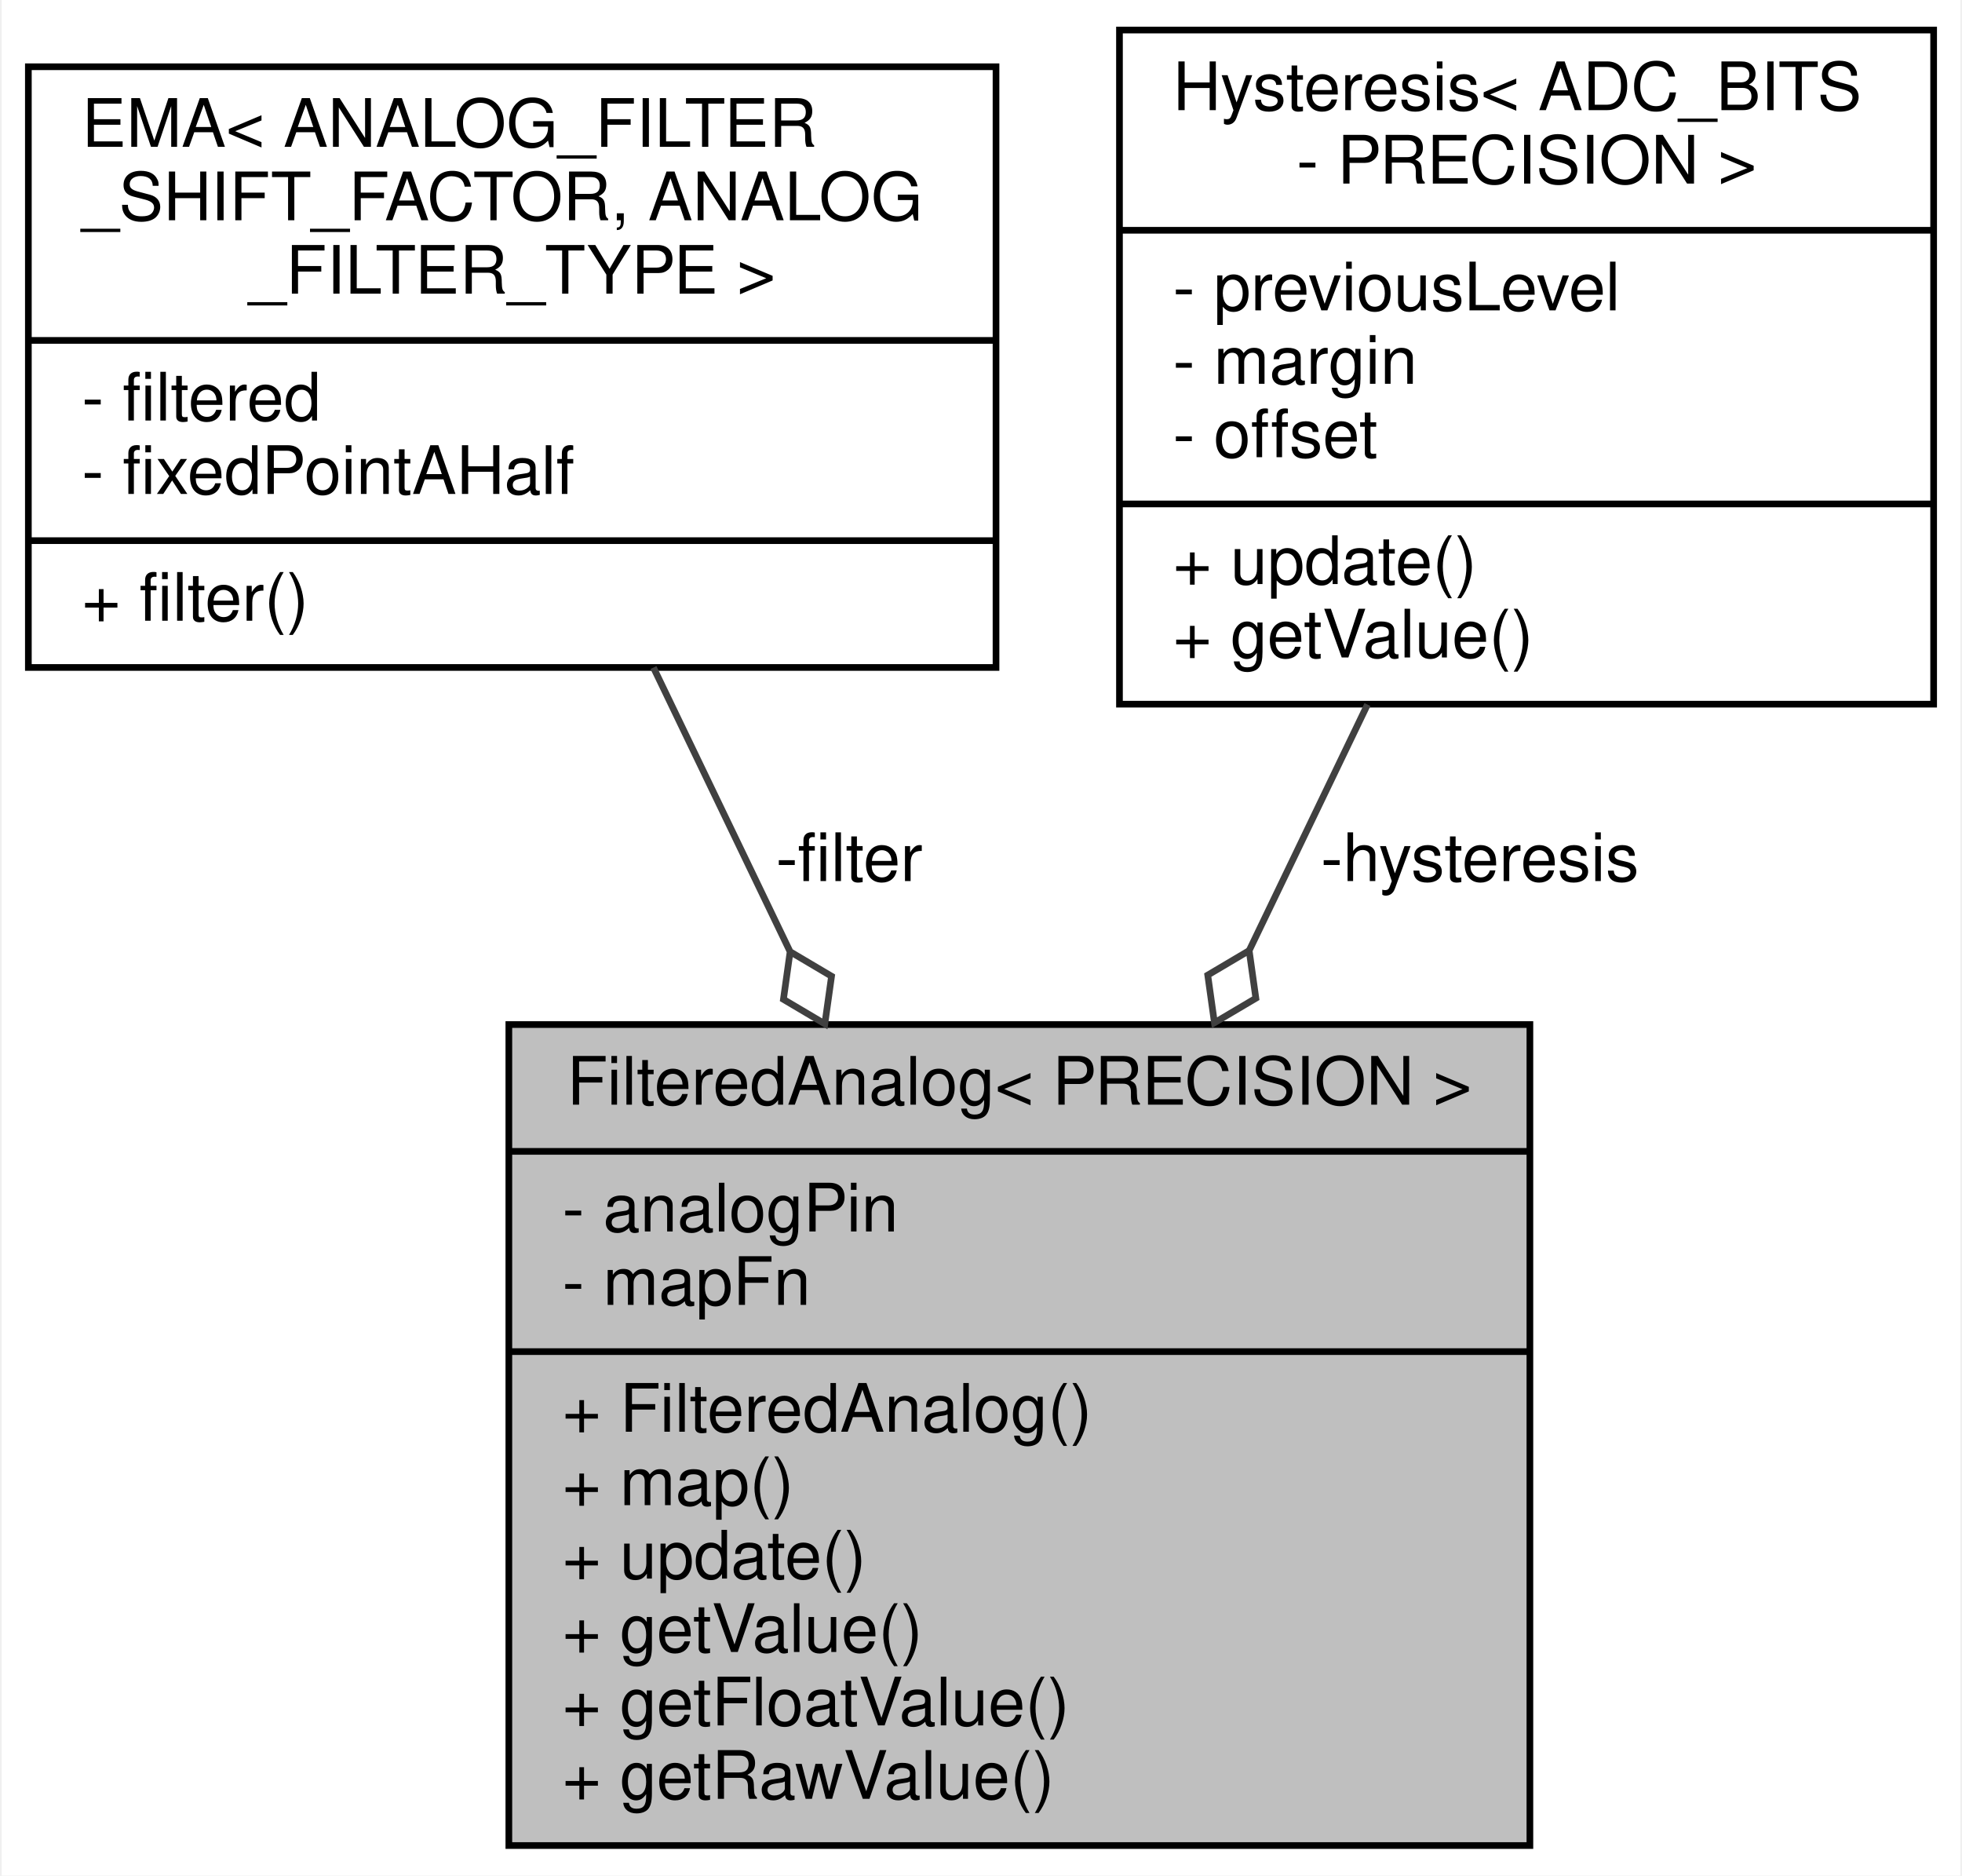
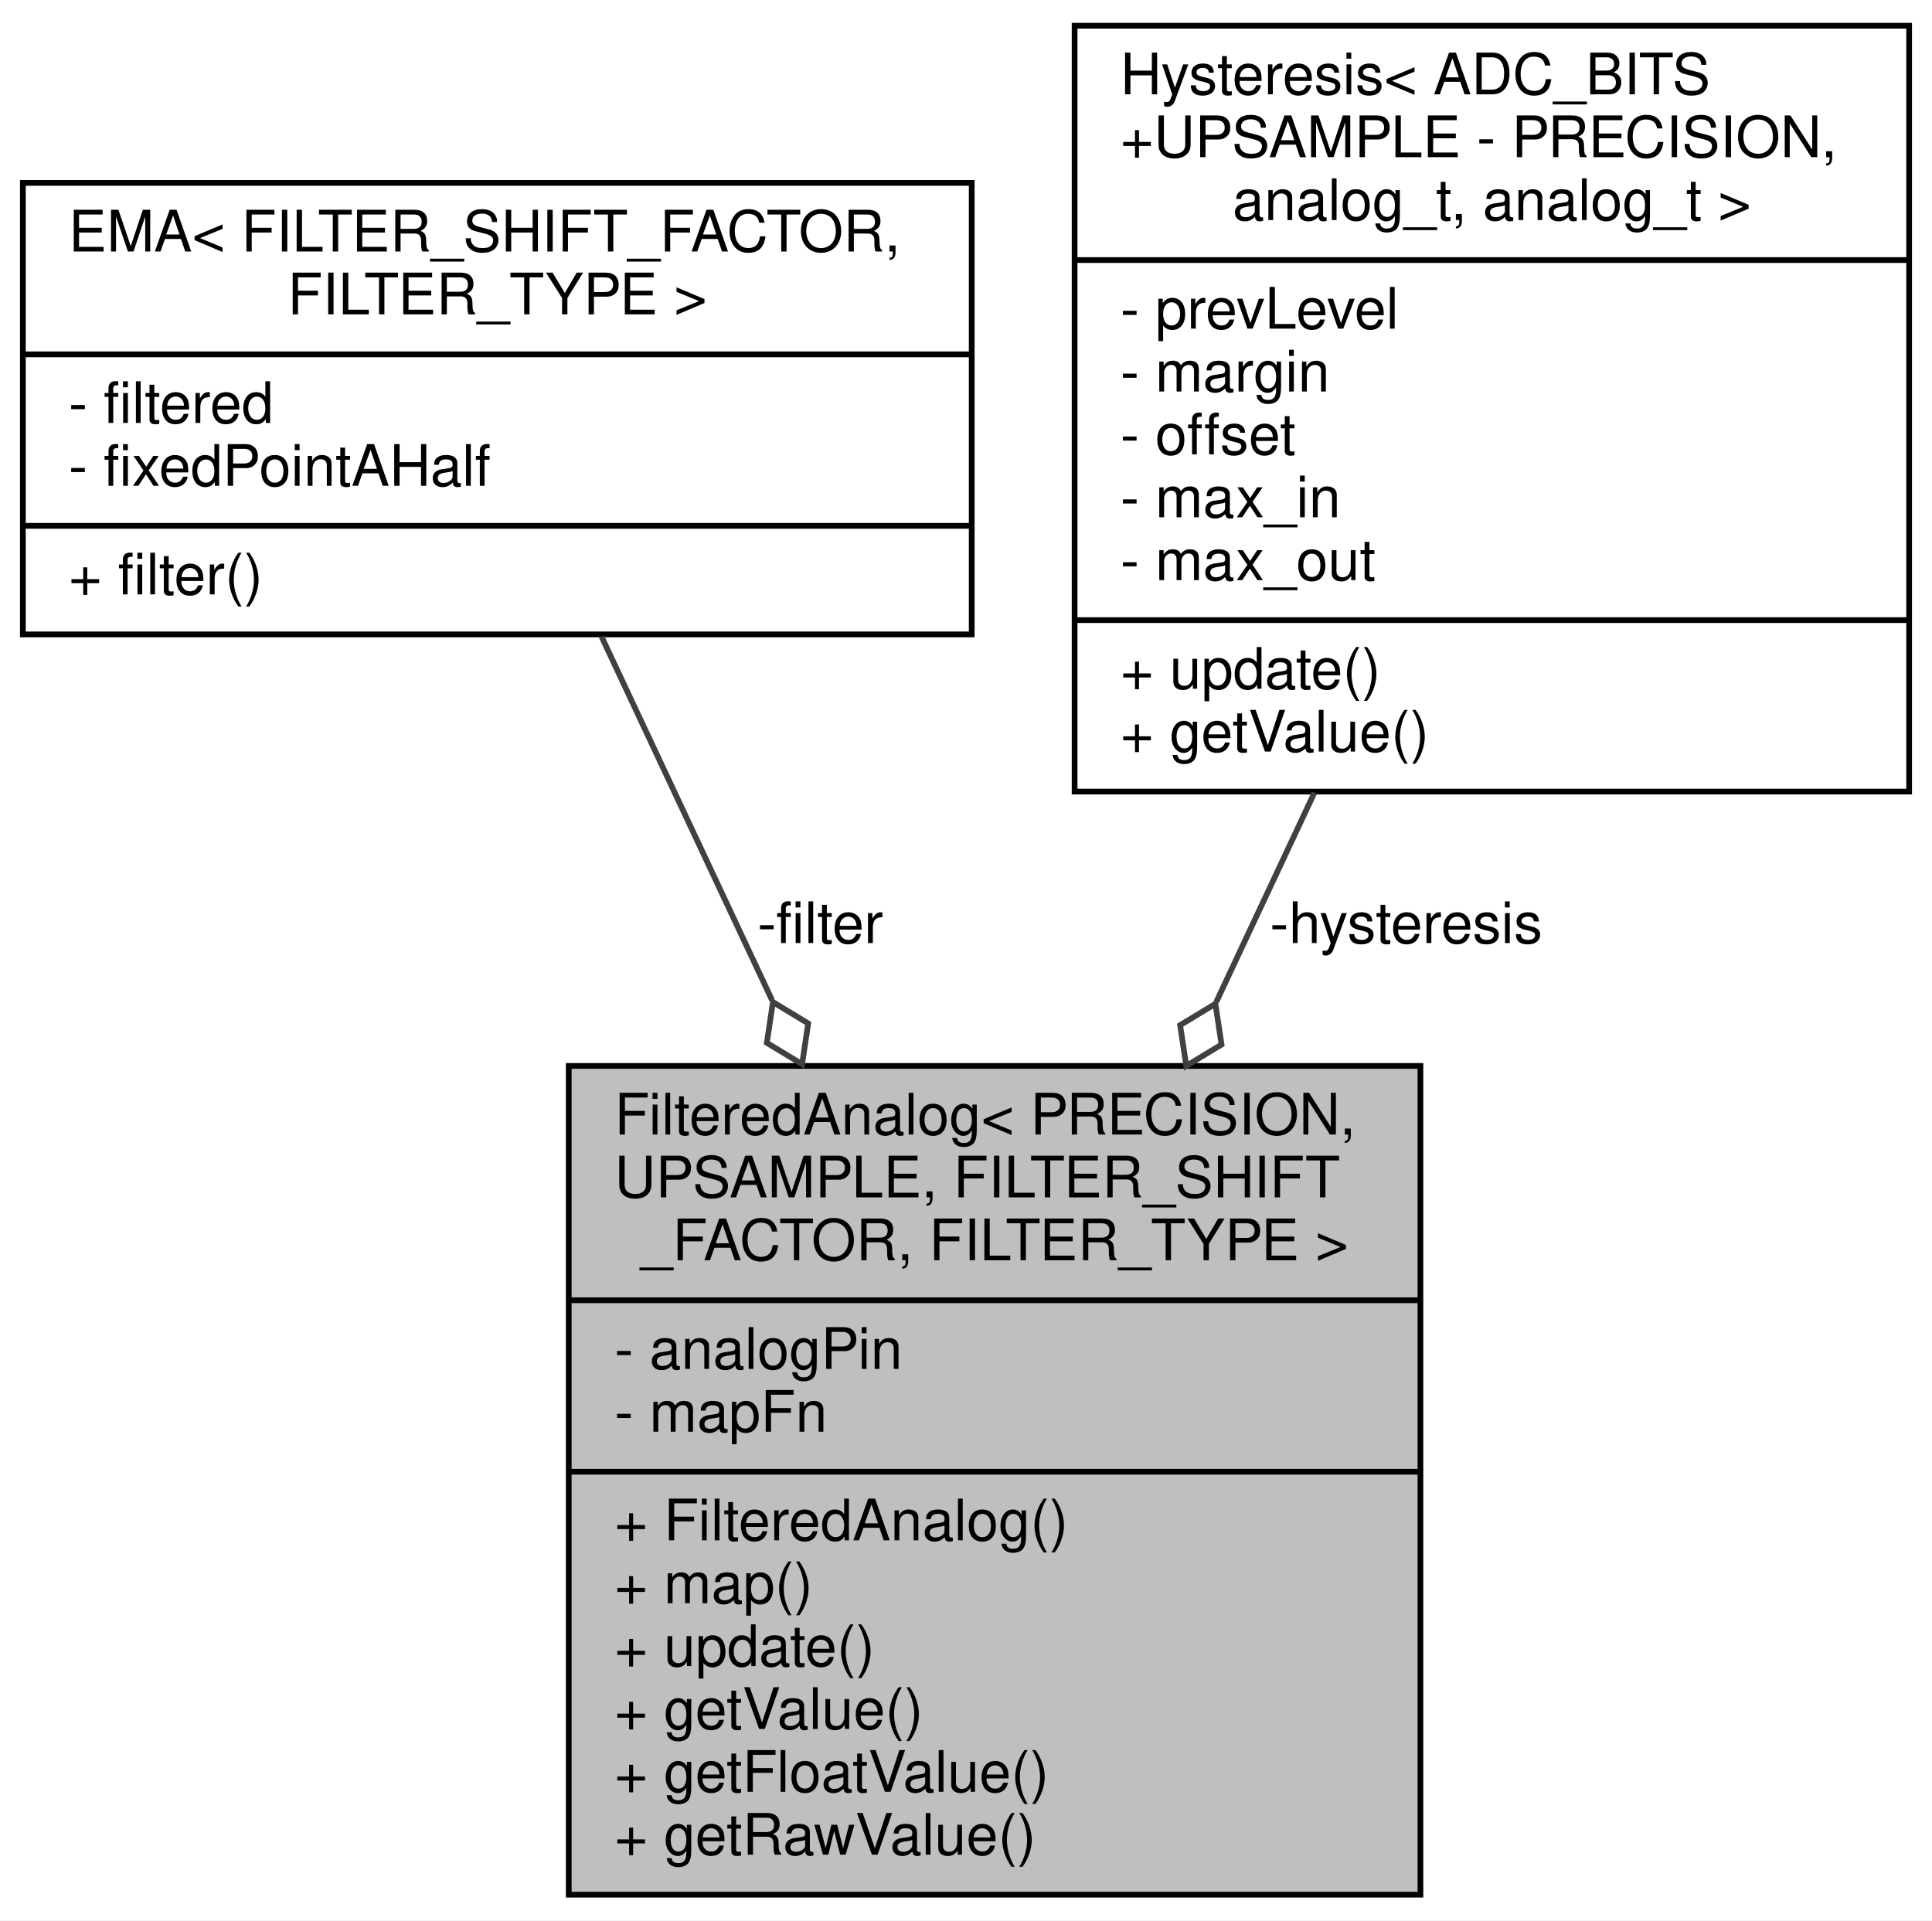
- <svg xmlns="http://www.w3.org/2000/svg" xmlns:xlink="http://www.w3.org/1999/xlink" width="294pt" height="281pt" viewBox="0.00 0.00 293.50 281.00">
-   <g id="graph0" class="graph" transform="scale(1 1) rotate(0) translate(4 277)">
-     <polygon fill="white" stroke="none" points="-4,4 -4,-277 289.5,-277 289.5,4 -4,4" />
+ <svg xmlns="http://www.w3.org/2000/svg" xmlns:xlink="http://www.w3.org/1999/xlink" width="338pt" height="336pt" viewBox="0.00 0.00 338.00 336.00">
+   <g id="graph0" class="graph" transform="scale(1 1) rotate(0) translate(4 332)">
+     <polygon fill="white" stroke="none" points="-4,4 -4,-332 334,-332 334,4 -4,4" />
    <g id="node1" class="node">
      <g id="a_node1">
        <a xlink:title="A class that reads and filters an analog input.">
-           <polygon fill="#bfbfbf" stroke="black" points="72,-0.5 72,-123.5 225,-123.5 225,-0.5 72,-0.5" />
-           <text text-anchor="middle" x="148.5" y="-111.5" font-family="Helvetica,sans-Serif" font-size="10.00">FilteredAnalog&lt; PRECISION &gt;</text>
-           <polyline fill="none" stroke="black" points="72,-104.5 225,-104.5 " />
-           <text text-anchor="start" x="80" y="-92.5" font-family="Helvetica,sans-Serif" font-size="10.00">- analogPin</text>
-           <text text-anchor="start" x="80" y="-81.5" font-family="Helvetica,sans-Serif" font-size="10.00">- mapFn</text>
-           <polyline fill="none" stroke="black" points="72,-74.5 225,-74.5 " />
-           <text text-anchor="start" x="80" y="-62.5" font-family="Helvetica,sans-Serif" font-size="10.00">+ FilteredAnalog()</text>
-           <text text-anchor="start" x="80" y="-51.5" font-family="Helvetica,sans-Serif" font-size="10.00">+ map()</text>
-           <text text-anchor="start" x="80" y="-40.5" font-family="Helvetica,sans-Serif" font-size="10.00">+ update()</text>
-           <text text-anchor="start" x="80" y="-29.5" font-family="Helvetica,sans-Serif" font-size="10.00">+ getValue()</text>
-           <text text-anchor="start" x="80" y="-18.5" font-family="Helvetica,sans-Serif" font-size="10.00">+ getFloatValue()</text>
-           <text text-anchor="start" x="80" y="-7.5" font-family="Helvetica,sans-Serif" font-size="10.00">+ getRawValue()</text>
+           <polygon fill="#bfbfbf" stroke="black" points="95.5,-0.5 95.5,-145.5 244.5,-145.5 244.5,-0.5 95.5,-0.5" />
+           <text text-anchor="start" x="103.5" y="-133.5" font-family="Helvetica,sans-Serif" font-size="10.00">FilteredAnalog&lt; PRECISION,</text>
+           <text text-anchor="start" x="103.5" y="-122.5" font-family="Helvetica,sans-Serif" font-size="10.00"> UPSAMPLE, FILTER_SHIFT</text>
+           <text text-anchor="middle" x="170" y="-111.5" font-family="Helvetica,sans-Serif" font-size="10.00">_FACTOR, FILTER_TYPE &gt;</text>
+           <polyline fill="none" stroke="black" points="95.5,-104.5 244.5,-104.5 " />
+           <text text-anchor="start" x="103.5" y="-92.5" font-family="Helvetica,sans-Serif" font-size="10.00">- analogPin</text>
+           <text text-anchor="start" x="103.5" y="-81.5" font-family="Helvetica,sans-Serif" font-size="10.00">- mapFn</text>
+           <polyline fill="none" stroke="black" points="95.5,-74.5 244.5,-74.5 " />
+           <text text-anchor="start" x="103.5" y="-62.5" font-family="Helvetica,sans-Serif" font-size="10.00">+ FilteredAnalog()</text>
+           <text text-anchor="start" x="103.5" y="-51.5" font-family="Helvetica,sans-Serif" font-size="10.00">+ map()</text>
+           <text text-anchor="start" x="103.5" y="-40.5" font-family="Helvetica,sans-Serif" font-size="10.00">+ update()</text>
+           <text text-anchor="start" x="103.5" y="-29.5" font-family="Helvetica,sans-Serif" font-size="10.00">+ getValue()</text>
+           <text text-anchor="start" x="103.5" y="-18.5" font-family="Helvetica,sans-Serif" font-size="10.00">+ getFloatValue()</text>
+           <text text-anchor="start" x="103.5" y="-7.5" font-family="Helvetica,sans-Serif" font-size="10.00">+ getRawValue()</text>
        </a>
      </g>
    </g>
    <g id="node2" class="node">
      <g id="a_node2">
        <a xlink:href="../../d7/d40/classEMA.html" target="_top" xlink:title=" ">
-           <polygon fill="white" stroke="black" points="0,-177 0,-267 145,-267 145,-177 0,-177" />
-           <text text-anchor="start" x="8" y="-255" font-family="Helvetica,sans-Serif" font-size="10.00">EMA&lt; ANALOG_FILTER</text>
-           <text text-anchor="start" x="8" y="-244" font-family="Helvetica,sans-Serif" font-size="10.00">_SHIFT_FACTOR, ANALOG</text>
-           <text text-anchor="middle" x="72.5" y="-233" font-family="Helvetica,sans-Serif" font-size="10.00">_FILTER_TYPE &gt;</text>
-           <polyline fill="none" stroke="black" points="0,-226 145,-226 " />
-           <text text-anchor="start" x="8" y="-214" font-family="Helvetica,sans-Serif" font-size="10.00">- filtered</text>
-           <text text-anchor="start" x="8" y="-203" font-family="Helvetica,sans-Serif" font-size="10.00">- fixedPointAHalf</text>
-           <polyline fill="none" stroke="black" points="0,-196 145,-196 " />
-           <text text-anchor="start" x="8" y="-184" font-family="Helvetica,sans-Serif" font-size="10.00">+ filter()</text>
+           <polygon fill="white" stroke="black" points="0,-221 0,-300 166,-300 166,-221 0,-221" />
+           <text text-anchor="start" x="8" y="-288" font-family="Helvetica,sans-Serif" font-size="10.00">EMA&lt; FILTER_SHIFT_FACTOR,</text>
+           <text text-anchor="middle" x="83" y="-277" font-family="Helvetica,sans-Serif" font-size="10.00"> FILTER_TYPE &gt;</text>
+           <polyline fill="none" stroke="black" points="0,-270 166,-270 " />
+           <text text-anchor="start" x="8" y="-258" font-family="Helvetica,sans-Serif" font-size="10.00">- filtered</text>
+           <text text-anchor="start" x="8" y="-247" font-family="Helvetica,sans-Serif" font-size="10.00">- fixedPointAHalf</text>
+           <polyline fill="none" stroke="black" points="0,-240 166,-240 " />
+           <text text-anchor="start" x="8" y="-228" font-family="Helvetica,sans-Serif" font-size="10.00">+ filter()</text>
        </a>
      </g>
    </g>
    <g id="edge1" class="edge">
-       <path fill="none" stroke="#404040" d="M93.67,-176.988C100.005,-163.818 107.122,-149.022 114.078,-134.562" />
-       <polygon fill="none" stroke="#404040" points="114.148,-134.416 113.144,-127.275 119.35,-123.602 120.354,-130.742 114.148,-134.416" />
-       <text text-anchor="middle" x="123" y="-145" font-family="Helvetica,sans-Serif" font-size="10.00"> -filter</text>
+       <path fill="none" stroke="#404040" d="M101.238,-220.613C109.934,-202.073 120.69,-179.138 131.092,-156.958" />
+       <polygon fill="none" stroke="#404040" points="131.227,-156.671 130.153,-149.54 136.323,-145.806 137.396,-152.937 131.227,-156.671" />
+       <text text-anchor="middle" x="139.5" y="-167" font-family="Helvetica,sans-Serif" font-size="10.00"> -filter</text>
    </g>
    <g id="node3" class="node">
      <g id="a_node3">
        <a xlink:href="../../d2/dcb/classHysteresis.html" target="_top" xlink:title=" ">
-           <polygon fill="white" stroke="black" points="163.5,-171.5 163.5,-272.5 285.5,-272.5 285.5,-171.5 163.5,-171.5" />
-           <text text-anchor="start" x="171.5" y="-260.5" font-family="Helvetica,sans-Serif" font-size="10.00">Hysteresis&lt; ADC_BITS</text>
-           <text text-anchor="middle" x="224.5" y="-249.5" font-family="Helvetica,sans-Serif" font-size="10.00"> - PRECISION &gt;</text>
-           <polyline fill="none" stroke="black" points="163.5,-242.5 285.5,-242.5 " />
-           <text text-anchor="start" x="171.5" y="-230.5" font-family="Helvetica,sans-Serif" font-size="10.00">- previousLevel</text>
-           <text text-anchor="start" x="171.5" y="-219.5" font-family="Helvetica,sans-Serif" font-size="10.00">- margin</text>
-           <text text-anchor="start" x="171.5" y="-208.5" font-family="Helvetica,sans-Serif" font-size="10.00">- offset</text>
-           <polyline fill="none" stroke="black" points="163.5,-201.5 285.5,-201.5 " />
-           <text text-anchor="start" x="171.5" y="-189.5" font-family="Helvetica,sans-Serif" font-size="10.00">+ update()</text>
-           <text text-anchor="start" x="171.5" y="-178.5" font-family="Helvetica,sans-Serif" font-size="10.00">+ getValue()</text>
+           <polygon fill="white" stroke="black" points="184,-193.5 184,-327.5 330,-327.5 330,-193.5 184,-193.5" />
+           <text text-anchor="start" x="192" y="-315.5" font-family="Helvetica,sans-Serif" font-size="10.00">Hysteresis&lt; ADC_BITS</text>
+           <text text-anchor="start" x="192" y="-304.5" font-family="Helvetica,sans-Serif" font-size="10.00">+UPSAMPLE - PRECISION,</text>
+           <text text-anchor="middle" x="257" y="-293.5" font-family="Helvetica,sans-Serif" font-size="10.00"> analog_t, analog_t &gt;</text>
+           <polyline fill="none" stroke="black" points="184,-286.5 330,-286.5 " />
+           <text text-anchor="start" x="192" y="-274.5" font-family="Helvetica,sans-Serif" font-size="10.00">- prevLevel</text>
+           <text text-anchor="start" x="192" y="-263.5" font-family="Helvetica,sans-Serif" font-size="10.00">- margin</text>
+           <text text-anchor="start" x="192" y="-252.5" font-family="Helvetica,sans-Serif" font-size="10.00">- offset</text>
+           <text text-anchor="start" x="192" y="-241.5" font-family="Helvetica,sans-Serif" font-size="10.00">- max_in</text>
+           <text text-anchor="start" x="192" y="-230.5" font-family="Helvetica,sans-Serif" font-size="10.00">- max_out</text>
+           <polyline fill="none" stroke="black" points="184,-223.5 330,-223.5 " />
+           <text text-anchor="start" x="192" y="-211.5" font-family="Helvetica,sans-Serif" font-size="10.00">+ update()</text>
+           <text text-anchor="start" x="192" y="-200.5" font-family="Helvetica,sans-Serif" font-size="10.00">+ getValue()</text>
        </a>
      </g>
    </g>
    <g id="edge2" class="edge">
-       <path fill="none" stroke="#404040" d="M200.662,-171.441C195.039,-159.752 188.933,-147.059 182.947,-134.613" />
-       <polygon fill="none" stroke="#404040" points="182.933,-134.584 176.727,-130.911 177.731,-123.77 183.937,-127.443 182.933,-134.584" />
-       <text text-anchor="middle" x="217.5" y="-145" font-family="Helvetica,sans-Serif" font-size="10.00"> -hysteresis</text>
+       <path fill="none" stroke="#404040" d="M225.959,-193.316C220.393,-181.446 214.528,-168.943 208.776,-156.677" />
+       <polygon fill="none" stroke="#404040" points="208.631,-156.369 202.462,-152.635 203.536,-145.504 209.705,-149.238 208.631,-156.369" />
+       <text text-anchor="middle" x="242" y="-167" font-family="Helvetica,sans-Serif" font-size="10.00"> -hysteresis</text>
    </g>
  </g>
</svg>
